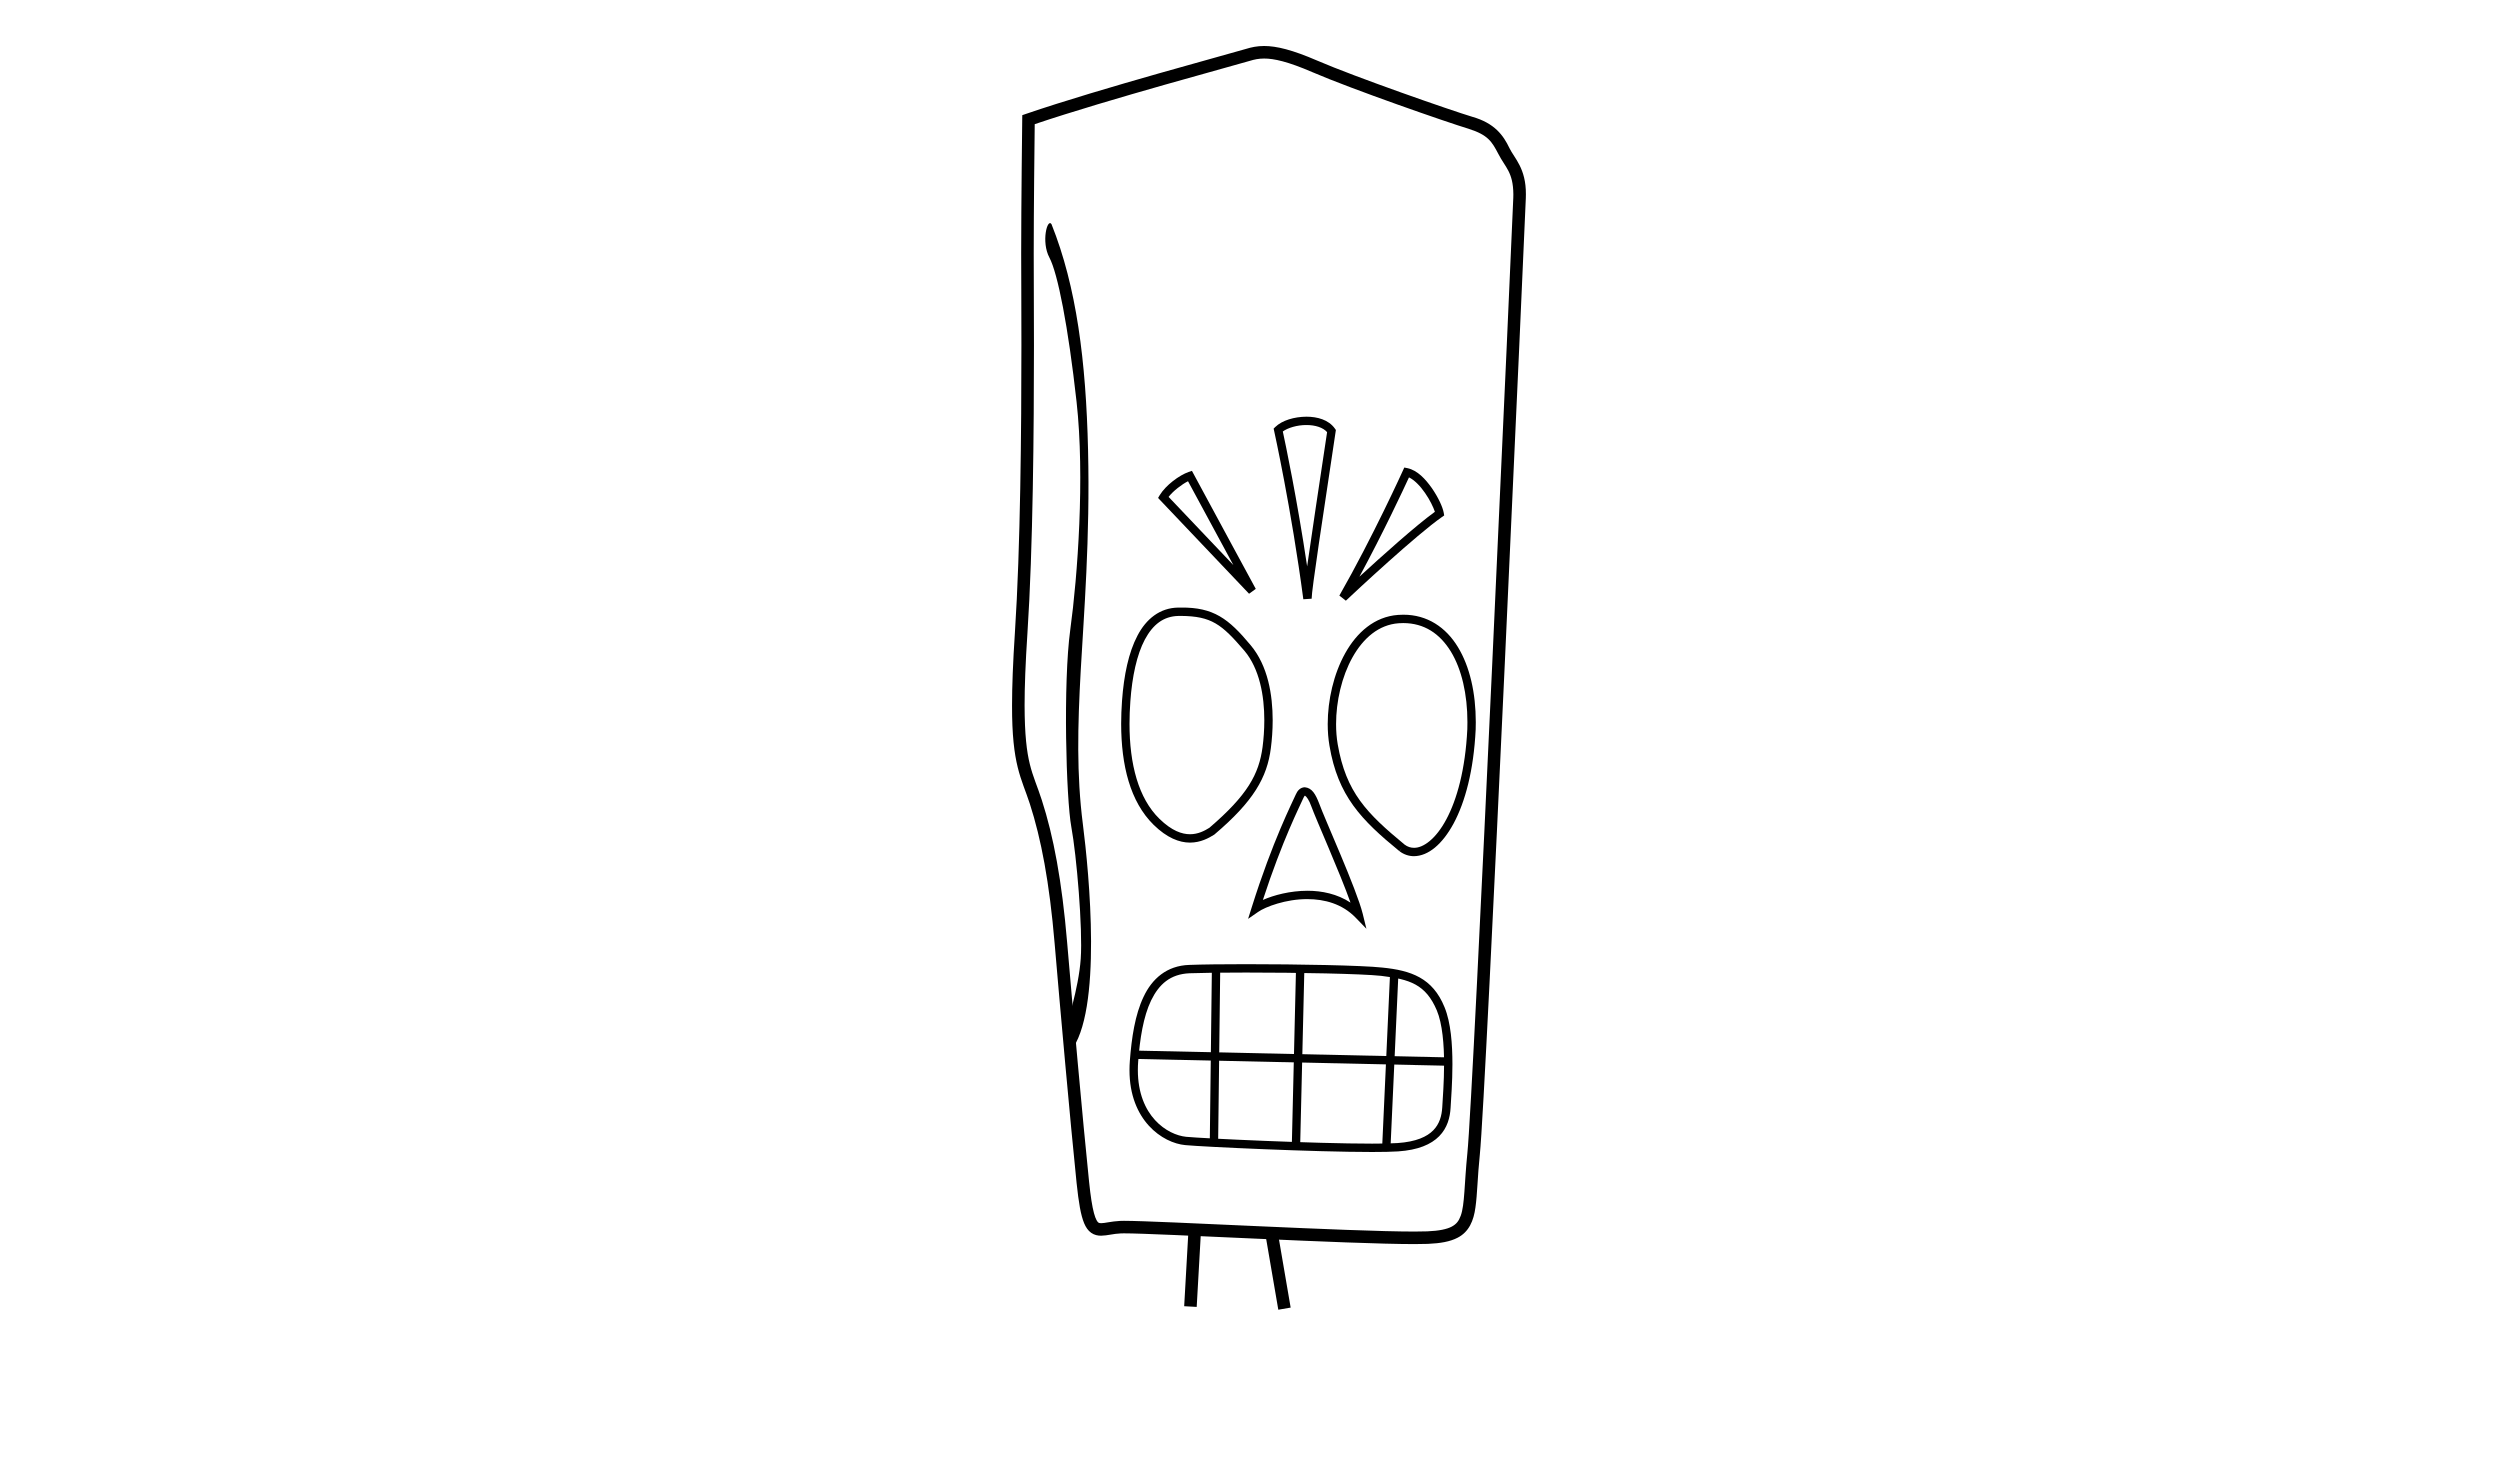
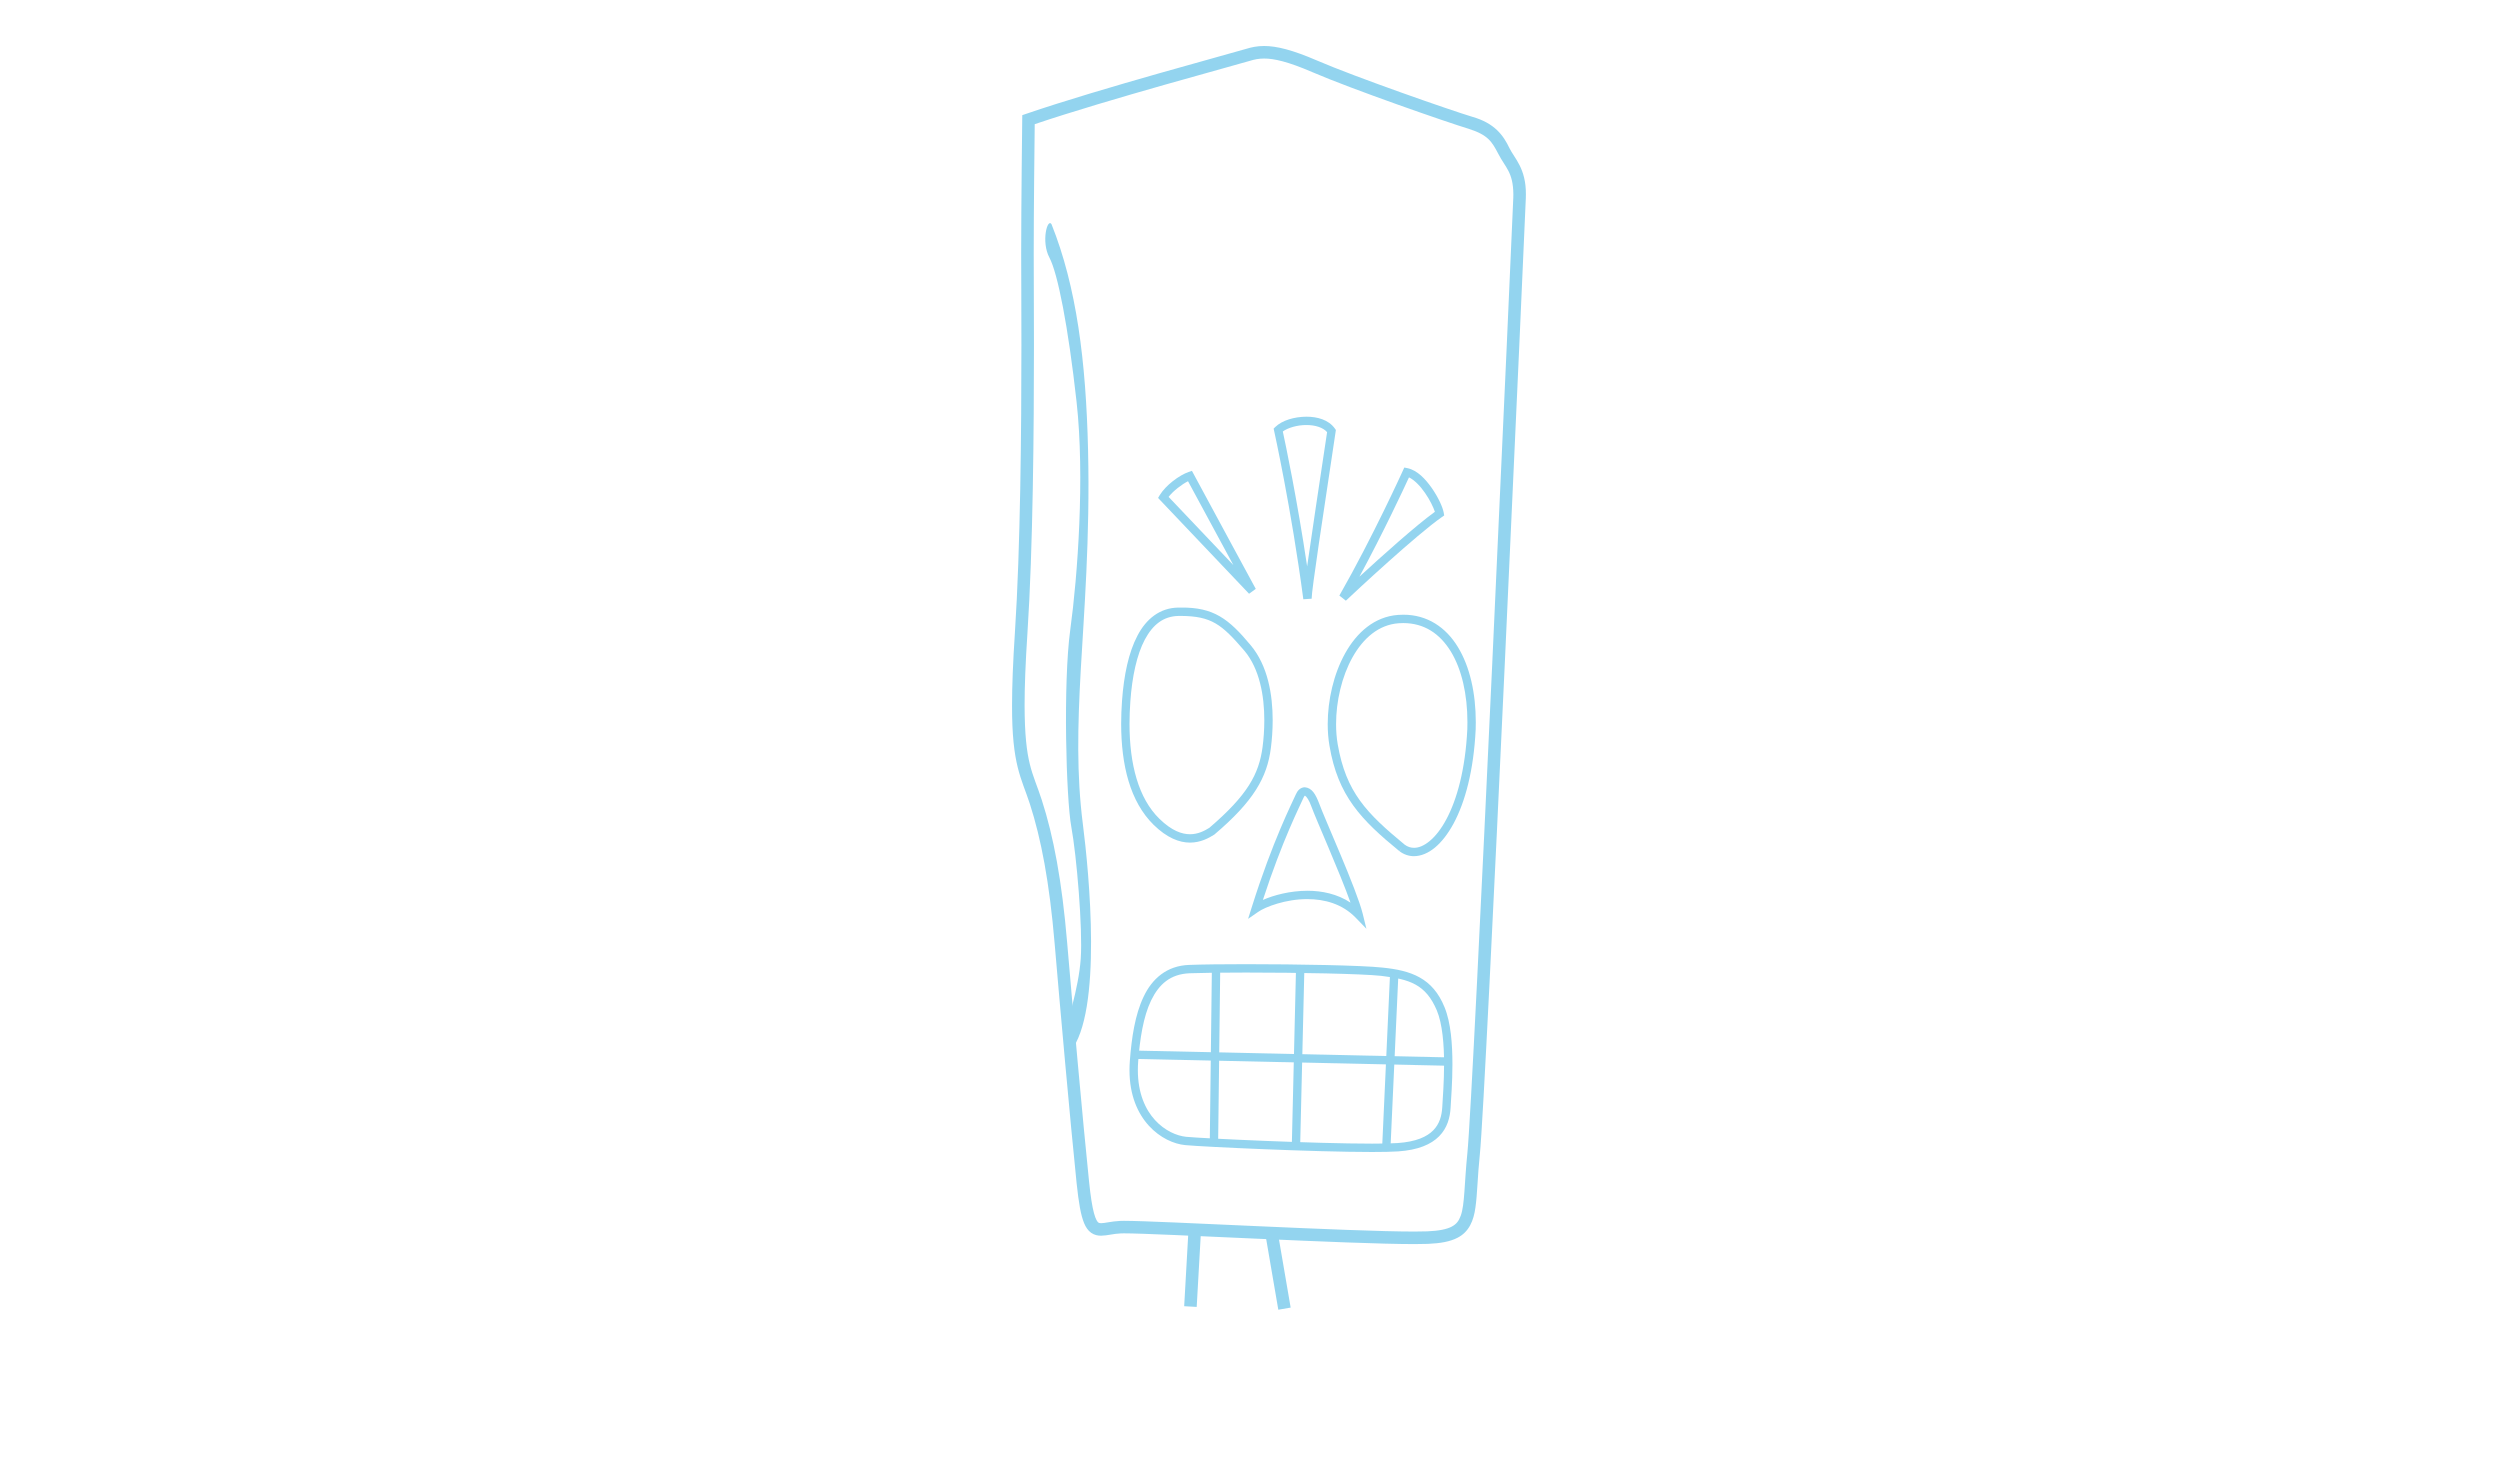
<svg xmlns="http://www.w3.org/2000/svg" version="1.2" baseProfile="tiny" id="Layer_3" x="0px" y="0px" width="598.189px" height="350.26px" viewBox="0 0 598.189 350.26" xml:space="preserve">
-   <path fill="#000000" d="M268.936,295.11c-0.332,0-0.595,0.007-0.776,0.017l0,0c-1.768,0.065-3.141,0.522-4.697,0.547l0,0  c-0.747,0.007-1.625-0.158-2.375-0.696l0,0c-0.751-0.534-1.273-1.319-1.678-2.285l0,0c-0.801-1.94-1.3-4.824-1.809-9.659l0,0  c-1.502-14.521-4.002-42.518-5.252-57.277l0,0c-1.244-14.679-3.23-25.06-5.932-33.416l0,0c-2.024-6.223-4.296-9.246-4.258-23.563  l0,0c0-4.518,0.208-10.183,0.688-17.496l0,0c1.329-20.258,1.552-48.583,1.552-68.679l0,0c0-10.053-0.056-18.046-0.056-21.971l0,0  c0-11.768,0.25-32.016,0.25-32.02l0,0l0.014-1.056l1-0.344c17.573-6.024,49.376-14.537,52.544-15.514l0,0  c1.254-0.388,2.647-0.695,4.325-0.692l0,0c2.974,0.004,6.717,0.908,12.712,3.499l0,0c9.118,3.946,32.197,11.977,37.086,13.439l0,0  c5.338,1.517,7.44,4.423,8.909,7.516l0,0c1.173,2.415,3.969,4.816,3.925,11.036l0,0c0,0.305-0.006,0.615-0.017,0.943l0,0  c-0.254,6.558-9.493,214.174-11.006,228.846l0,0c-0.558,5.373-0.585,9.428-1.05,12.63l0,0c-0.42,3.147-1.517,5.834-4.281,7.249l0,0  c-1.795,0.929-4.057,1.331-7.099,1.465l0,0c-0.874,0.037-1.96,0.052-3.234,0.052l0,0  C322.651,297.679,277.152,295.108,268.936,295.11L268.936,295.11z M338.422,294.681c1.248,0,2.302-0.017,3.109-0.05l0,0  c2.833-0.115,4.696-0.526,5.831-1.129l0,0c1.127-0.611,1.678-1.309,2.16-2.619l0,0c0.96-2.62,0.841-7.58,1.579-14.908l0,0  c1.486-14.328,10.748-222.211,10.992-228.642l0,0c0.011-0.296,0.017-0.576,0.015-0.838l0,0c-0.042-5.346-1.92-6.389-3.605-9.694l0,0  c-1.531-2.907-2.427-4.5-7.09-5.984l0,0c-5.11-1.536-28.031-9.506-37.414-13.561l0,0c-5.819-2.518-9.198-3.257-11.522-3.25l0,0  c-1.325,0.002-2.345,0.223-3.44,0.559l0,0c-3.269,1.003-33.843,9.193-51.454,15.144l0,0c-0.051,4.31-0.238,20.785-0.238,30.923l0,0  c0,3.904,0.054,11.91,0.056,21.971l0,0c-0.002,20.125-0.221,48.469-1.559,68.875l0,0c-0.478,7.27-0.682,12.876-0.682,17.3l0,0  c0.037,14.121,1.951,15.929,4.112,22.641l0,0c2.796,8.645,4.812,19.264,6.068,34.086l0,0c1.248,14.739,3.75,42.743,5.246,57.222l0,0  c0.365,3.547,0.751,5.982,1.172,7.541l0,0c0.416,1.582,0.878,2.157,1.066,2.266l0,0c0.129,0.086,0.246,0.138,0.639,0.145l0,0  c0.803,0.024,2.418-0.44,4.542-0.545l0,0c0.267-0.015,0.57-0.019,0.931-0.021l0,0C277.388,292.114,322.813,294.681,338.422,294.681  L338.422,294.681z" />
-   <path fill="#000000" d="M334.866,203.677l0.604-0.797l-0.637,0.772c-9.141-7.481-14.709-13.213-16.725-25.229l0,0  c-0.281-1.644-0.418-3.383-0.418-5.169l0,0c0.004-5.742,1.405-11.969,4.184-16.95l0,0c2.763-4.964,7.014-8.759,12.646-9.171l0,0  c0.426-0.031,0.844-0.045,1.256-0.047l0,0c5.744-0.017,10.208,3.032,13.06,7.731l0,0c2.872,4.7,4.279,11.04,4.284,17.981l0,0  c0,0.575-0.009,1.154-0.027,1.757l0,0c-0.482,9.887-2.541,17.36-5.252,22.433l0,0c-2.715,5.041-6.088,7.835-9.507,7.876l0,0  C337.093,204.864,335.891,204.453,334.866,203.677L334.866,203.677z M338.334,202.861c2.186,0.042,5.217-2.069,7.743-6.82l0,0  c2.529-4.721,4.549-11.926,5.017-21.566l0,0c0.019-0.563,0.024-1.122,0.024-1.678l0,0c0.005-6.67-1.378-12.686-3.987-16.938l0,0  c-2.63-4.254-6.336-6.756-11.354-6.773l0,0c-0.362,0-0.732,0.015-1.109,0.042l0,0c-4.753,0.346-8.455,3.532-11.048,8.151l0,0  c-2.576,4.604-3.932,10.56-3.928,15.975l0,0c-0.002,1.683,0.13,3.313,0.389,4.833l0,0c1.984,11.479,6.914,16.499,16.017,24.014l0,0  C336.803,202.619,337.533,202.859,338.334,202.861L338.334,202.861z" />
-   <path fill="#000000" d="M276.02,197.344c-5.593-5.503-7.749-14.204-7.754-24.167l0,0c0-1.792,0.072-3.625,0.206-5.494l0,0  c0.448-6.144,1.574-11.566,3.692-15.582l0,0c2.087-4.009,5.376-6.672,9.784-6.721l0,0c0.219-0.004,0.431-0.004,0.637-0.004l0,0  c7.773-0.068,11.346,2.62,16.648,8.984l0,0c4.174,4.956,5.279,11.929,5.288,17.987l0,0c0,2.419-0.182,4.7-0.436,6.662l0,0  c-0.887,7.012-4.142,12.725-13.467,20.633l0,0l-0.058,0.049l-0.058,0.037c-1.244,0.78-3.203,1.886-5.761,1.888l0,0  c-0.007,0-0.014,0-0.021,0l0,0C282.205,201.613,279.23,200.501,276.02,197.344L276.02,197.344z M281.984,147.379  c-3.586,0.076-6.109,2.038-8.054,5.655l0,0c-1.912,3.607-3.036,8.811-3.465,14.792l0,0c-0.13,1.826-0.2,3.611-0.2,5.35l0,0  c-0.006,9.702,2.147,17.852,7.154,22.739l0,0c2.979,2.907,5.394,3.691,7.322,3.697l0,0c1.928,0.002,3.484-0.821,4.631-1.54l0,0  c9.132-7.816,11.867-12.845,12.729-19.321l0,0c0.245-1.888,0.42-4.085,0.418-6.406l0,0c0.009-5.824-1.128-12.362-4.813-16.695l0,0  c-5.412-6.297-7.811-8.208-15.122-8.277l0,0C282.384,147.373,282.187,147.375,281.984,147.379L281.984,147.379z" />
-   <path fill="#000000" d="M324.375,219.575c-3.207-3.309-7.431-4.434-11.548-4.438l0,0c-5.119-0.021-10.036,1.828-11.789,3.064l0,0  l-2.4,1.66l0.876-2.783c5.012-15.923,9.693-25.041,10.539-26.976l0,0c0.378-0.892,1.071-1.712,2.154-1.73l0,0  c1.735,0.159,2.576,1.653,3.453,3.92l0,0c1.214,3.42,8.967,20.513,10.404,26.348l0,0l0.883,3.592L324.375,219.575L324.375,219.575z   M301.423,217.679l-0.953-0.3L301.423,217.679L301.423,217.679z M323.142,215.973c-2.511-7.111-8.271-19.966-9.365-23.008l0,0  c-0.533-1.545-1.197-2.396-1.484-2.547l0,0c-0.034-0.022-0.055-0.033-0.066-0.039l0,0c-0.006,0.005-0.014,0.011-0.022,0.02l0,0  c-0.066,0.057-0.194,0.22-0.318,0.507l0,0c-0.858,1.96-5.021,10.064-9.71,24.429l0,0c2.639-1.159,6.494-2.184,10.652-2.197l0,0  c0.008,0,0.015,0,0.022,0l0,0C316.292,213.137,319.957,213.884,323.142,215.973L323.142,215.973z" />
-   <path fill="#000000" d="M277.618,119.694l0.726-0.689l0.864,0.506l-0.864-0.506L277.618,119.694l-0.519-0.547l0.383-0.65  c1.495-2.449,4.723-4.789,6.921-5.566l0,0l0.798-0.267l0.399,0.742c4.499,8.371,14.857,27.47,14.874,27.497l0,0l-1.605,1.166  L277.618,119.694L277.618,119.694z M295.111,135.208c-3.265-6.026-7.99-14.752-10.846-20.061l0,0  c-1.463,0.73-3.562,2.329-4.647,3.747l0,0L295.111,135.208L295.111,135.208z" />
-   <path fill="#000000" d="M307.283,115.097c-1.389-7.364-2.413-11.988-2.415-12l0,0l0.977-0.217l0.707,0.707l-0.707-0.707  l-0.977,0.217l-0.12-0.536l0.388-0.387c1.661-1.612,4.564-2.447,7.469-2.471l0,0c2.601,0.008,5.303,0.721,6.812,2.86l0,0  l0.225,0.324l-0.058,0.392c-2.999,19.948-5.756,37.998-5.74,39.976l0,0l-1.99,0.132  C310.418,132.535,308.672,122.458,307.283,115.097L307.283,115.097z M312.766,135.523c1.045-7.446,2.854-19.284,4.776-32.125l0,0  c-0.966-1.112-2.858-1.705-4.938-1.697l0,0c-2.188-0.022-4.49,0.678-5.658,1.542l0,0  C307.565,106.113,310.351,119.306,312.766,135.523L312.766,135.523z" />
-   <path fill="#000000" d="M320.476,142.509c3.984-6.971,7.788-14.456,10.596-20.193l0,0c2.806-5.739,4.606-9.715,4.612-9.725l0,0  l0.327-0.722l0.779,0.155c2.38,0.519,4.29,2.611,5.828,4.784l0,0c1.52,2.216,2.58,4.482,2.836,5.907l0,0l0.105,0.624l-0.521,0.362  c-5.985,4.144-20.664,17.805-23.007,20.03l0,0L320.476,142.509L320.476,142.509z M325.275,137.986  c5.27-4.841,13.461-12.197,18.059-15.526l0,0c-0.347-1.064-1.225-2.896-2.359-4.51l0,0c-1.134-1.67-2.594-3.139-3.84-3.723l0,0  C335.793,117.137,330.974,127.462,325.275,137.986L325.275,137.986z" />
-   <path fill="#000000" d="M251.595,53.63c6,15,8.25,32.75,8.75,54s-1,39.25-1.75,52.75s-1,25,0.5,36.75s4.75,45-3,54.5c-1-6-1-6-1-6  s3-9,3.5-16.25s-1-24.75-2.25-31.5s-2-34.5-0.25-47.25s3.5-36.5,1.5-54.5s-4.5-30.75-6.5-34.5S250.595,52.13,251.595,53.63z" />
-   <polygon fill="#000000" points="283.346,312.545 284.347,294.794 287.343,294.964 286.341,312.713 283.346,312.545 " />
-   <polygon fill="#000000" points="302.866,295.882 305.822,295.375 308.822,312.875 305.866,313.383 302.866,295.882 " />
-   <path fill="#000000" d="M283.624,273.999c-5.456-0.495-13.376-5.908-13.364-17.953l0,0c0-0.725,0.027-1.474,0.087-2.245l0,0h0  c0.422-5.477,1.226-10.977,3.279-15.283l0,0c2.019-4.306,5.542-7.465,10.93-7.638l0,0c3.122-0.118,8.053-0.173,13.595-0.175l0,0  c12.372,0.002,27.679,0.277,32.551,0.806l0,0c6.906,0.687,12.091,2.466,14.939,9.485l0,0c1.527,3.712,1.881,8.865,1.89,13.622l0,0  c0,4.354-0.325,8.368-0.439,10.442l0,0c-0.129,2.318-0.778,4.82-2.724,6.801l0,0c-1.943,1.979-5.063,3.321-9.833,3.64l0,0  c-1.5,0.101-3.64,0.142-6.223,0.144l0,0C314.506,275.643,288.132,274.423,283.624,273.999L283.624,273.999z M272.341,253.956  c-0.056,0.719-0.081,1.415-0.081,2.09l0,0c0.013,11.09,7.109,15.516,11.554,15.964l0,0c4.335,0.411,30.815,1.635,44.5,1.635l0,0  c2.561,0,4.675-0.043,6.088-0.139l0,0c4.479-0.307,7.048-1.525,8.542-3.047l0,0c1.492-1.52,2.031-3.457,2.152-5.511l0,0  c0.118-2.118,0.437-6.066,0.437-10.33l0,0c0.009-4.637-0.397-9.658-1.737-12.856l0,0c-2.651-6.23-6.468-7.452-13.311-8.264l0,0  c-4.624-0.508-20.021-0.793-32.333-0.791l0,0c-5.525-0.002-10.451,0.057-13.521,0.171l0,0c-4.611,0.202-7.3,2.615-9.2,6.503l0,0  c-1.865,3.884-2.685,9.196-3.09,14.573l0,0l-0.997-0.074L272.341,253.956L272.341,253.956z" />
-   <polygon fill="#000000" points="289.471,273.366 289.97,231.992 291.969,232.016 291.47,273.392 289.471,273.366 " />
-   <polygon fill="#000000" points="309.095,274.229 310.094,232.23 312.094,232.278 311.093,274.277 309.095,274.229 " />
-   <polygon fill="#000000" points="330.721,274.333 332.596,233.208 334.593,233.3 332.718,274.425 330.721,274.333 " />
-   <polygon fill="#000000" points="271.698,253.379 271.742,251.38 346.366,253.005 346.322,255.005 271.698,253.379 " />
+   <path fill="#93D4EF" d="M268.936,295.11c-0.332,0-0.595,0.007-0.776,0.017l0,0c-1.768,0.065-3.141,0.522-4.697,0.547l0,0  c-0.747,0.007-1.625-0.158-2.375-0.696l0,0c-0.751-0.534-1.273-1.319-1.678-2.285l0,0c-0.801-1.94-1.3-4.824-1.809-9.659l0,0  c-1.502-14.521-4.002-42.518-5.252-57.277l0,0c-1.244-14.679-3.23-25.06-5.932-33.416l0,0c-2.024-6.223-4.296-9.246-4.258-23.563  l0,0c0-4.518,0.208-10.183,0.688-17.496l0,0c1.329-20.258,1.552-48.583,1.552-68.679l0,0c0-10.053-0.056-18.046-0.056-21.971l0,0  c0-11.768,0.25-32.016,0.25-32.02l0,0l0.014-1.056l1-0.344c17.573-6.024,49.376-14.537,52.544-15.514l0,0  c1.254-0.388,2.647-0.695,4.325-0.692l0,0c2.974,0.004,6.717,0.908,12.712,3.499l0,0c9.118,3.946,32.197,11.977,37.086,13.439l0,0  c5.338,1.517,7.44,4.423,8.909,7.516l0,0c1.173,2.415,3.969,4.816,3.925,11.036l0,0c0,0.305-0.006,0.615-0.017,0.943l0,0  c-0.254,6.558-9.493,214.174-11.006,228.846l0,0c-0.558,5.373-0.585,9.428-1.05,12.63l0,0c-0.42,3.147-1.517,5.834-4.281,7.249l0,0  c-1.795,0.929-4.057,1.331-7.099,1.465l0,0c-0.874,0.037-1.96,0.052-3.234,0.052l0,0  C322.651,297.679,277.152,295.108,268.936,295.11L268.936,295.11z M338.422,294.681c1.248,0,2.302-0.017,3.109-0.05l0,0  c2.833-0.115,4.696-0.526,5.831-1.129l0,0c1.127-0.611,1.678-1.309,2.16-2.619l0,0c0.96-2.62,0.841-7.58,1.579-14.908l0,0  c1.486-14.328,10.748-222.211,10.992-228.642l0,0c0.011-0.296,0.017-0.576,0.015-0.838l0,0c-0.042-5.346-1.92-6.389-3.605-9.694l0,0  c-1.531-2.907-2.427-4.5-7.09-5.984l0,0c-5.11-1.536-28.031-9.506-37.414-13.561l0,0c-5.819-2.518-9.198-3.257-11.522-3.25l0,0  c-1.325,0.002-2.345,0.223-3.44,0.559l0,0c-3.269,1.003-33.843,9.193-51.454,15.144l0,0c-0.051,4.31-0.238,20.785-0.238,30.923l0,0  c0,3.904,0.054,11.91,0.056,21.971l0,0c-0.002,20.125-0.221,48.469-1.559,68.875l0,0c-0.478,7.27-0.682,12.876-0.682,17.3l0,0  c0.037,14.121,1.951,15.929,4.112,22.641l0,0c2.796,8.645,4.812,19.264,6.068,34.086l0,0c1.248,14.739,3.75,42.743,5.246,57.222l0,0  c0.365,3.547,0.751,5.982,1.172,7.541l0,0c0.416,1.582,0.878,2.157,1.066,2.266l0,0c0.129,0.086,0.246,0.138,0.639,0.145l0,0  c0.803,0.024,2.418-0.44,4.542-0.545l0,0c0.267-0.015,0.57-0.019,0.931-0.021l0,0C277.388,292.114,322.813,294.681,338.422,294.681  L338.422,294.681z" />
+   <path fill="#93D4EF" d="M334.866,203.677l0.604-0.797l-0.637,0.772c-9.141-7.481-14.709-13.213-16.725-25.229l0,0  c-0.281-1.644-0.418-3.383-0.418-5.169l0,0c0.004-5.742,1.405-11.969,4.184-16.95l0,0c2.763-4.964,7.014-8.759,12.646-9.171l0,0  c0.426-0.031,0.844-0.045,1.256-0.047l0,0c5.744-0.017,10.208,3.032,13.06,7.731l0,0c2.872,4.7,4.279,11.04,4.284,17.981l0,0  c0,0.575-0.009,1.154-0.027,1.757l0,0c-0.482,9.887-2.541,17.36-5.252,22.433l0,0c-2.715,5.041-6.088,7.835-9.507,7.876l0,0  C337.093,204.864,335.891,204.453,334.866,203.677L334.866,203.677z M338.334,202.861c2.186,0.042,5.217-2.069,7.743-6.82l0,0  c2.529-4.721,4.549-11.926,5.017-21.566l0,0c0.019-0.563,0.024-1.122,0.024-1.678l0,0c0.005-6.67-1.378-12.686-3.987-16.938l0,0  c-2.63-4.254-6.336-6.756-11.354-6.773l0,0c-0.362,0-0.732,0.015-1.109,0.042l0,0c-4.753,0.346-8.455,3.532-11.048,8.151l0,0  c-2.576,4.604-3.932,10.56-3.928,15.975l0,0c-0.002,1.683,0.13,3.313,0.389,4.833l0,0c1.984,11.479,6.914,16.499,16.017,24.014l0,0  C336.803,202.619,337.533,202.859,338.334,202.861L338.334,202.861z" />
+   <path fill="#93D4EF" d="M276.02,197.344c-5.593-5.503-7.749-14.204-7.754-24.167l0,0c0-1.792,0.072-3.625,0.206-5.494l0,0  c0.448-6.144,1.574-11.566,3.692-15.582l0,0c2.087-4.009,5.376-6.672,9.784-6.721l0,0c0.219-0.004,0.431-0.004,0.637-0.004l0,0  c7.773-0.068,11.346,2.62,16.648,8.984l0,0c4.174,4.956,5.279,11.929,5.288,17.987l0,0c0,2.419-0.182,4.7-0.436,6.662l0,0  c-0.887,7.012-4.142,12.725-13.467,20.633l0,0l-0.058,0.049l-0.058,0.037c-1.244,0.78-3.203,1.886-5.761,1.888l0,0  c-0.007,0-0.014,0-0.021,0l0,0C282.205,201.613,279.23,200.501,276.02,197.344L276.02,197.344z M281.984,147.379  c-3.586,0.076-6.109,2.038-8.054,5.655l0,0c-1.912,3.607-3.036,8.811-3.465,14.792l0,0c-0.13,1.826-0.2,3.611-0.2,5.35l0,0  c-0.006,9.702,2.147,17.852,7.154,22.739l0,0c2.979,2.907,5.394,3.691,7.322,3.697l0,0c1.928,0.002,3.484-0.821,4.631-1.54l0,0  c9.132-7.816,11.867-12.845,12.729-19.321l0,0c0.245-1.888,0.42-4.085,0.418-6.406l0,0c0.009-5.824-1.128-12.362-4.813-16.695l0,0  c-5.412-6.297-7.811-8.208-15.122-8.277l0,0C282.384,147.373,282.187,147.375,281.984,147.379L281.984,147.379z" />
+   <path fill="#93D4EF" d="M324.375,219.575c-3.207-3.309-7.431-4.434-11.548-4.438l0,0c-5.119-0.021-10.036,1.828-11.789,3.064l0,0  l-2.4,1.66l0.876-2.783c5.012-15.923,9.693-25.041,10.539-26.976l0,0c0.378-0.892,1.071-1.712,2.154-1.73l0,0  c1.735,0.159,2.576,1.653,3.453,3.92l0,0c1.214,3.42,8.967,20.513,10.404,26.348l0,0l0.883,3.592L324.375,219.575L324.375,219.575z   M301.423,217.679l-0.953-0.3L301.423,217.679L301.423,217.679z M323.142,215.973c-2.511-7.111-8.271-19.966-9.365-23.008l0,0  c-0.533-1.545-1.197-2.396-1.484-2.547l0,0c-0.034-0.022-0.055-0.033-0.066-0.039l0,0c-0.006,0.005-0.014,0.011-0.022,0.02l0,0  c-0.066,0.057-0.194,0.22-0.318,0.507l0,0c-0.858,1.96-5.021,10.064-9.71,24.429l0,0c2.639-1.159,6.494-2.184,10.652-2.197l0,0  c0.008,0,0.015,0,0.022,0l0,0C316.292,213.137,319.957,213.884,323.142,215.973L323.142,215.973z" />
+   <path fill="#93D4EF" d="M277.618,119.694l0.726-0.689l0.864,0.506l-0.864-0.506L277.618,119.694l-0.519-0.547l0.383-0.65  c1.495-2.449,4.723-4.789,6.921-5.566l0,0l0.798-0.267l0.399,0.742c4.499,8.371,14.857,27.47,14.874,27.497l0,0l-1.605,1.166  L277.618,119.694L277.618,119.694z M295.111,135.208c-3.265-6.026-7.99-14.752-10.846-20.061l0,0  c-1.463,0.73-3.562,2.329-4.647,3.747l0,0L295.111,135.208L295.111,135.208z" />
+   <path fill="#93D4EF" d="M307.283,115.097c-1.389-7.364-2.413-11.988-2.415-12l0,0l0.977-0.217l0.707,0.707l-0.707-0.707  l-0.977,0.217l-0.12-0.536l0.388-0.387c1.661-1.612,4.564-2.447,7.469-2.471l0,0c2.601,0.008,5.303,0.721,6.812,2.86l0,0  l0.225,0.324l-0.058,0.392c-2.999,19.948-5.756,37.998-5.74,39.976l0,0l-1.99,0.132  C310.418,132.535,308.672,122.458,307.283,115.097L307.283,115.097z M312.766,135.523c1.045-7.446,2.854-19.284,4.776-32.125l0,0  c-0.966-1.112-2.858-1.705-4.938-1.697l0,0c-2.188-0.022-4.49,0.678-5.658,1.542l0,0  C307.565,106.113,310.351,119.306,312.766,135.523L312.766,135.523z" />
+   <path fill="#93D4EF" d="M320.476,142.509c3.984-6.971,7.788-14.456,10.596-20.193l0,0c2.806-5.739,4.606-9.715,4.612-9.725l0,0  l0.327-0.722l0.779,0.155c2.38,0.519,4.29,2.611,5.828,4.784l0,0c1.52,2.216,2.58,4.482,2.836,5.907l0,0l0.105,0.624l-0.521,0.362  c-5.985,4.144-20.664,17.805-23.007,20.03l0,0L320.476,142.509L320.476,142.509z M325.275,137.986  c5.27-4.841,13.461-12.197,18.059-15.526l0,0c-0.347-1.064-1.225-2.896-2.359-4.51l0,0c-1.134-1.67-2.594-3.139-3.84-3.723l0,0  C335.793,117.137,330.974,127.462,325.275,137.986L325.275,137.986z" />
+   <path fill="#93D4EF" d="M251.595,53.63c6,15,8.25,32.75,8.75,54s-1,39.25-1.75,52.75s-1,25,0.5,36.75s4.75,45-3,54.5c-1-6-1-6-1-6  s3-9,3.5-16.25s-1-24.75-2.25-31.5s-2-34.5-0.25-47.25s3.5-36.5,1.5-54.5s-4.5-30.75-6.5-34.5S250.595,52.13,251.595,53.63z" />
+   <polygon fill="#93D4EF" points="283.346,312.545 284.347,294.794 287.343,294.964 286.341,312.713 283.346,312.545 " />
+   <polygon fill="#93D4EF" points="302.866,295.882 305.822,295.375 308.822,312.875 305.866,313.383 302.866,295.882 " />
+   <path fill="#93D4EF" d="M283.624,273.999c-5.456-0.495-13.376-5.908-13.364-17.953l0,0c0-0.725,0.027-1.474,0.087-2.245l0,0h0  c0.422-5.477,1.226-10.977,3.279-15.283l0,0c2.019-4.306,5.542-7.465,10.93-7.638l0,0c3.122-0.118,8.053-0.173,13.595-0.175l0,0  c12.372,0.002,27.679,0.277,32.551,0.806l0,0c6.906,0.687,12.091,2.466,14.939,9.485l0,0c1.527,3.712,1.881,8.865,1.89,13.622l0,0  c0,4.354-0.325,8.368-0.439,10.442l0,0c-0.129,2.318-0.778,4.82-2.724,6.801l0,0c-1.943,1.979-5.063,3.321-9.833,3.64l0,0  c-1.5,0.101-3.64,0.142-6.223,0.144l0,0C314.506,275.643,288.132,274.423,283.624,273.999L283.624,273.999z M272.341,253.956  c-0.056,0.719-0.081,1.415-0.081,2.09l0,0c0.013,11.09,7.109,15.516,11.554,15.964l0,0c4.335,0.411,30.815,1.635,44.5,1.635l0,0  c2.561,0,4.675-0.043,6.088-0.139l0,0c4.479-0.307,7.048-1.525,8.542-3.047l0,0c1.492-1.52,2.031-3.457,2.152-5.511l0,0  c0.118-2.118,0.437-6.066,0.437-10.33l0,0c0.009-4.637-0.397-9.658-1.737-12.856l0,0c-2.651-6.23-6.468-7.452-13.311-8.264l0,0  c-4.624-0.508-20.021-0.793-32.333-0.791l0,0c-5.525-0.002-10.451,0.057-13.521,0.171l0,0c-4.611,0.202-7.3,2.615-9.2,6.503l0,0  c-1.865,3.884-2.685,9.196-3.09,14.573l0,0l-0.997-0.074L272.341,253.956L272.341,253.956z" />
+   <polygon fill="#93D4EF" points="289.471,273.366 289.97,231.992 291.969,232.016 291.47,273.392 289.471,273.366 " />
+   <polygon fill="#93D4EF" points="309.095,274.229 310.094,232.23 312.094,232.278 311.093,274.277 309.095,274.229 " />
+   <polygon fill="#93D4EF" points="330.721,274.333 332.596,233.208 334.593,233.3 332.718,274.425 330.721,274.333 " />
+   <polygon fill="#93D4EF" points="271.698,253.379 271.742,251.38 346.366,253.005 346.322,255.005 271.698,253.379 " />
</svg>
